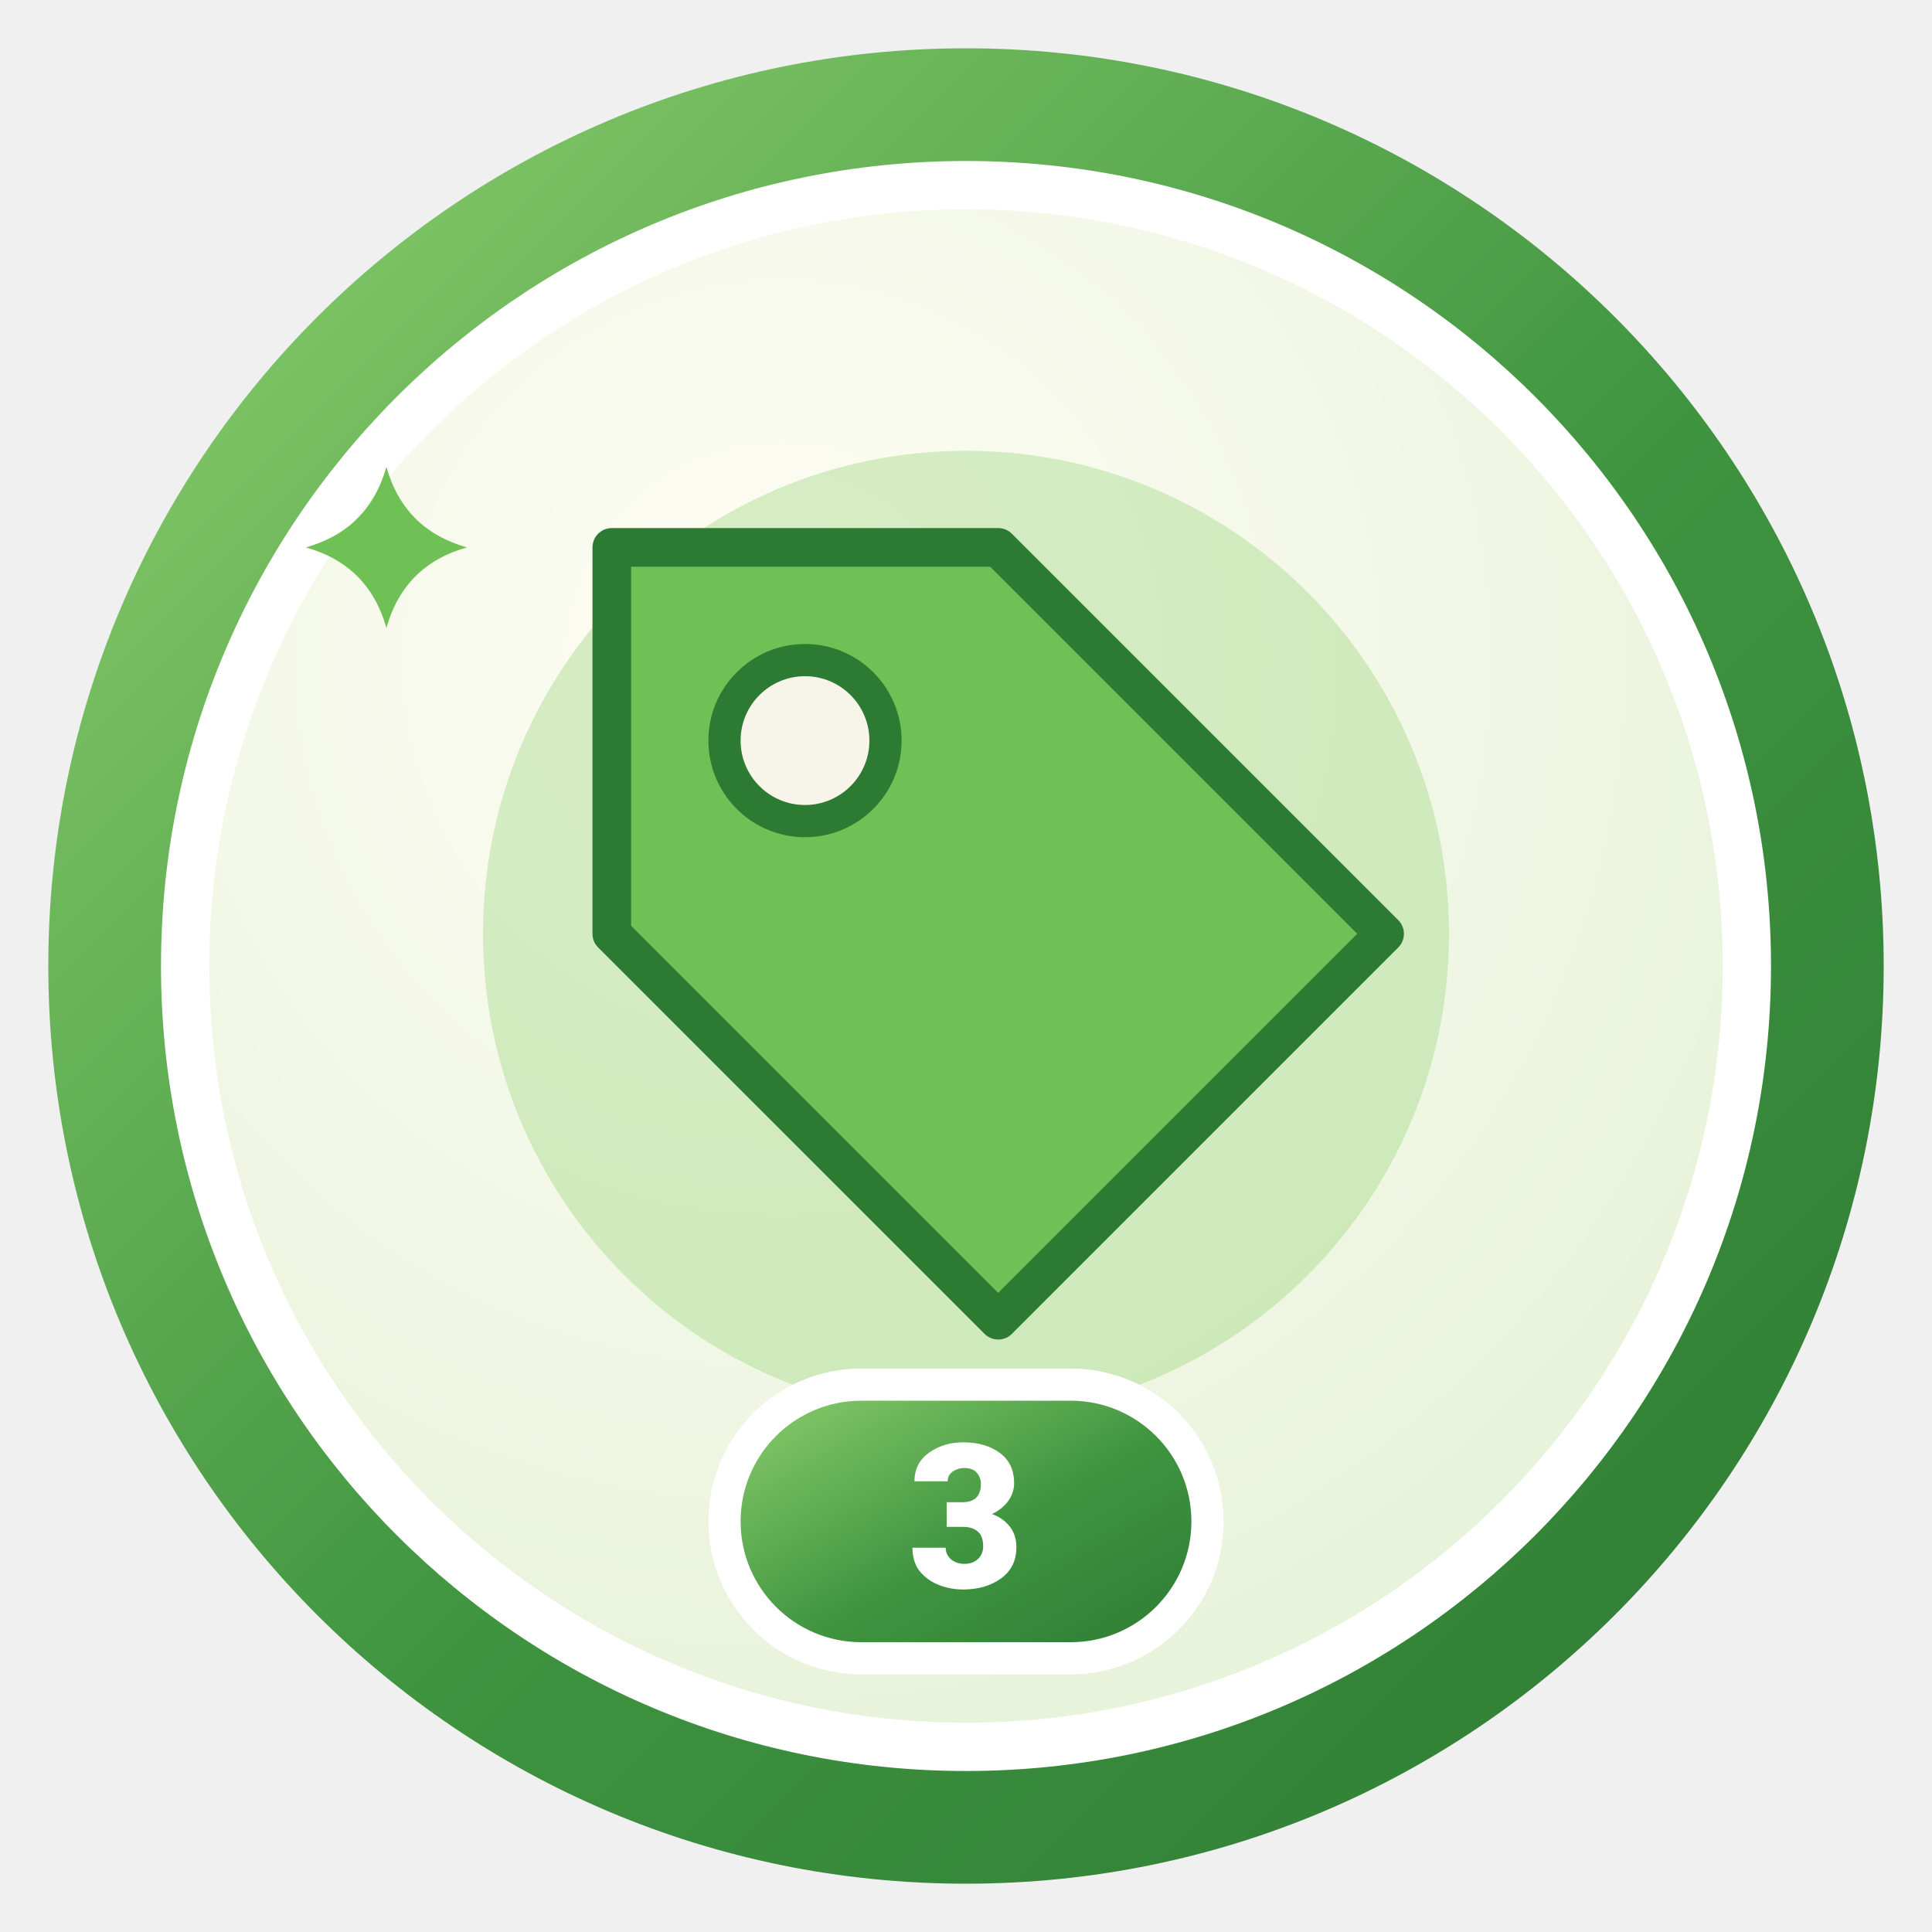
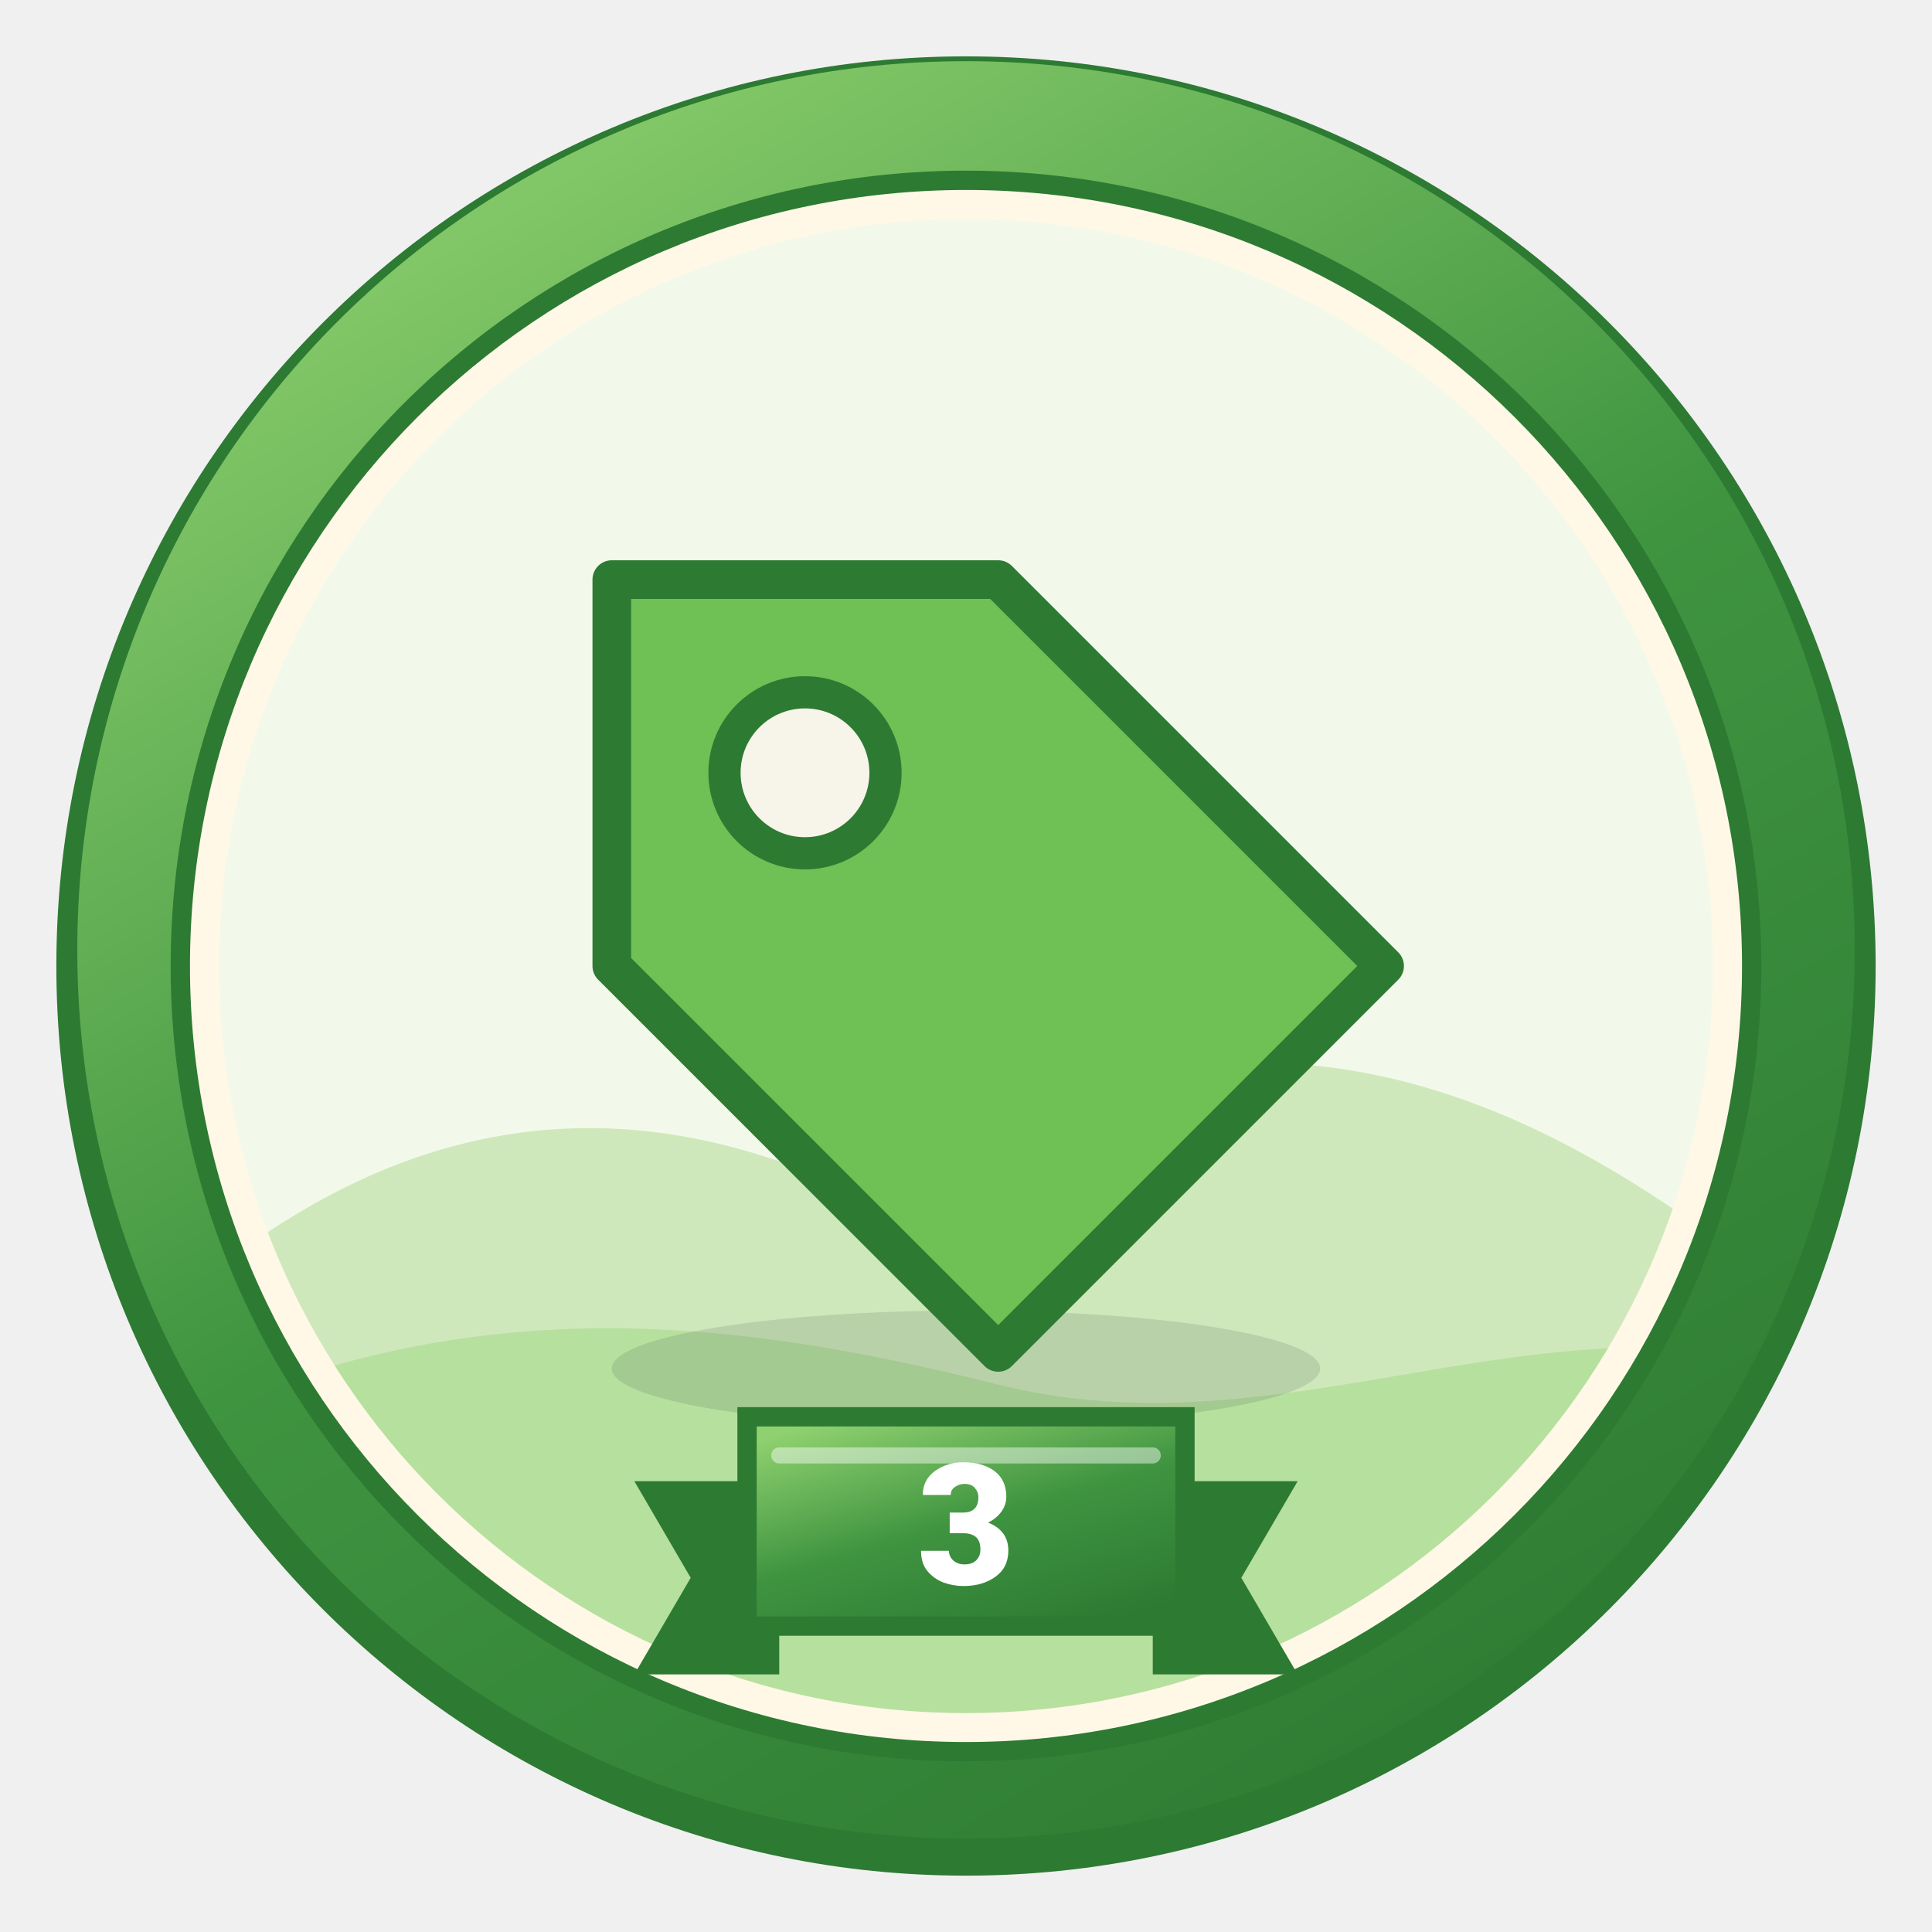
<svg xmlns="http://www.w3.org/2000/svg" viewBox="0 0 120 120" class="bx-badge bx-badge-common" data-badge="free-3">
  <style>.b-float{animation:b-float 4.8s ease-in-out infinite}
.b-sway{animation:b-sway 5.6s ease-in-out infinite;transform-box:fill-box;transform-origin:50% 100%}
.b-pulse{animation:b-pulse 3.6s ease-in-out infinite}
.b-twinkle{animation:b-twinkle 2.8s ease-in-out infinite;transform-box:fill-box;transform-origin:center}
.b-spin{animation:b-spin 28s linear infinite;transform-origin:60px 60px}
.b-blink{animation:b-blink 5.2s 1.2s infinite;transform-box:fill-box;transform-origin:center;transform:scaleY(0)}
@keyframes b-float{0%,100%{transform:translateY(0)}50%{transform:translateY(-2.5px)}}
@keyframes b-sway{0%,100%{transform:rotate(-3deg)}50%{transform:rotate(3deg)}}
@keyframes b-pulse{0%,100%{opacity:.55}50%{opacity:1}}
@keyframes b-twinkle{0%,100%{opacity:.25;transform:scale(.7)}50%{opacity:1;transform:scale(1)}}
@keyframes b-spin{to{transform:rotate(360deg)}}
@keyframes b-blink{0%,92%,100%{transform:scaleY(0)}95%{transform:scaleY(1)}}
@media (prefers-reduced-motion:reduce){.b-float,.b-sway,.b-pulse,.b-twinkle,.b-spin,.b-blink{animation:none}}</style>
  <defs>
-     <radialGradient id="bx-free-3-bg" cx=".38" cy=".3" r=".85">
-       <stop offset="0" stop-color="#fffdf5" />
-       <stop offset="1" stop-color="#e4f1d6" />
-     </radialGradient>
-     <linearGradient id="bx-free-3-ring" x1="0" y1="0" x2="1" y2="1">
+     <linearGradient id="bx-free-3-ring" x1=".2" y1="0" x2=".8" y2="1">
      <stop offset="0" stop-color="#8fd16f" />
-       <stop offset=".55" stop-color="#3f9440" />
+       <stop offset=".5" stop-color="#3f9440" />
      <stop offset="1" stop-color="#2d7a33" />
    </linearGradient>
    <clipPath id="bx-free-3-clip">
-       <circle cx="60" cy="60" r="47" />
+       <circle cx="60" cy="60" r="46.4" />
    </clipPath>
    <radialGradient id="bx-free-3-crown" cx=".4" cy=".28" r=".85">
      <stop offset="0" stop-color="#6fc055" />
      <stop offset=".65" stop-color="#3f9440" />
      <stop offset="1" stop-color="#2d7a33" />
    </radialGradient>
  </defs>
-   <circle cx="60" cy="60" r="57" fill="url(#bx-free-3-ring)" />
-   <circle cx="60" cy="60" r="50" fill="#fff" />
-   <circle cx="60" cy="60" r="47" fill="url(#bx-free-3-bg)" />
+   <circle cx="60" cy="60" r="56.5" fill="#2d7a33" />
+   <circle cx="60" cy="59" r="55.2" fill="url(#bx-free-3-ring)" />
+   <path d="M17.5 46A44.5 44.5 0 0 1 102.5 46" fill="none" stroke="#8fd16f" stroke-width="2.2" stroke-linecap="round" opacity=".9" />
+   <circle cx="60" cy="60" r="49.4" fill="#2d7a33" />
+   <circle cx="60" cy="60" r="48.2" fill="#fff8e6" />
  <g clip-path="url(#bx-free-3-clip)">
-     <circle class="b-pulse" cx="60" cy="58" r="30" fill="#8fd16f" opacity=".35" />
-     <g class="b-sway" style="transform-origin:30% 30%">
-       <path d="M38 34H62L86 58L62 82L38 58Z" fill="#6fc055" stroke="#2d7a33" stroke-width="2.4" stroke-linejoin="round" />
-       <circle cx="50" cy="46" r="5" fill="#f7f4ea" stroke="#2d7a33" stroke-width="2" />
+     <circle cx="60" cy="60" r="46.4" fill="#f3f9ea" />
+     <path d="M12 80C24 70 36 68 48 72C58 75 66 66 78 66C90 66 100 72 108 78V108H12Z" fill="#cfe8bb" />
+     <path d="M12 88C30 80 46 82 62 86C78 90 92 82 108 84V108H12Z" fill="#8fd16f" opacity=".38" />
+     <ellipse cx="60" cy="85" rx="22" ry="3.6" fill="#26372c" opacity=".13" />
+     <g transform="translate(0 2)">
+       <g class="b-sway" style="transform-origin:30% 30%">
+         <path d="M38 34H62L86 58L62 82L38 58Z" fill="#6fc055" stroke="#2d7a33" stroke-width="2.4" stroke-linejoin="round" />
+         <circle cx="50" cy="46" r="5" fill="#f7f4ea" stroke="#2d7a33" stroke-width="2" />
+       </g>
    </g>
  </g>
-   <path class="b-twinkle" style="animation-delay:0s" fill="#6fc055" d="M24 29Q25.1 32.9 29 34Q25.1 35.1 24 39Q22.9 35.1 19 34Q22.9 32.9 24 29Z" />
  <g>
-     <rect x="45" y="86" width="30" height="17" rx="8.5" fill="url(#bx-free-3-ring)" stroke="#fff" stroke-width="2" />
-     <text x="60" y="98.6" text-anchor="middle" font-family="system-ui,-apple-system,'Segoe UI',Roboto,Arial,sans-serif" font-size="12.5" font-weight="800" fill="#fff">3</text>
+     <path d="M39.4 92L48.4 92L48.4 104L39.4 104L42.9 98Z" fill="#2d7a33" />
+     <path d="M80.6 92L71.6 92L71.6 104L80.6 104L77.1 98Z" fill="#2d7a33" />
+     <path d="M46.4 88H73.6V101H46.4Z" fill="url(#bx-free-3-ring)" stroke="#2d7a33" stroke-width="1.2" />
+     <path d="M48.4 90.4H71.6" stroke="#fff" stroke-width="1" opacity=".45" stroke-linecap="round" />
+     <text x="60" y="98.4" text-anchor="middle" font-family="system-ui,-apple-system,'Segoe UI',Roboto,Arial,sans-serif" font-size="10.5" font-weight="800" letter-spacing=".4" fill="#fff">3</text>
  </g>
</svg>
